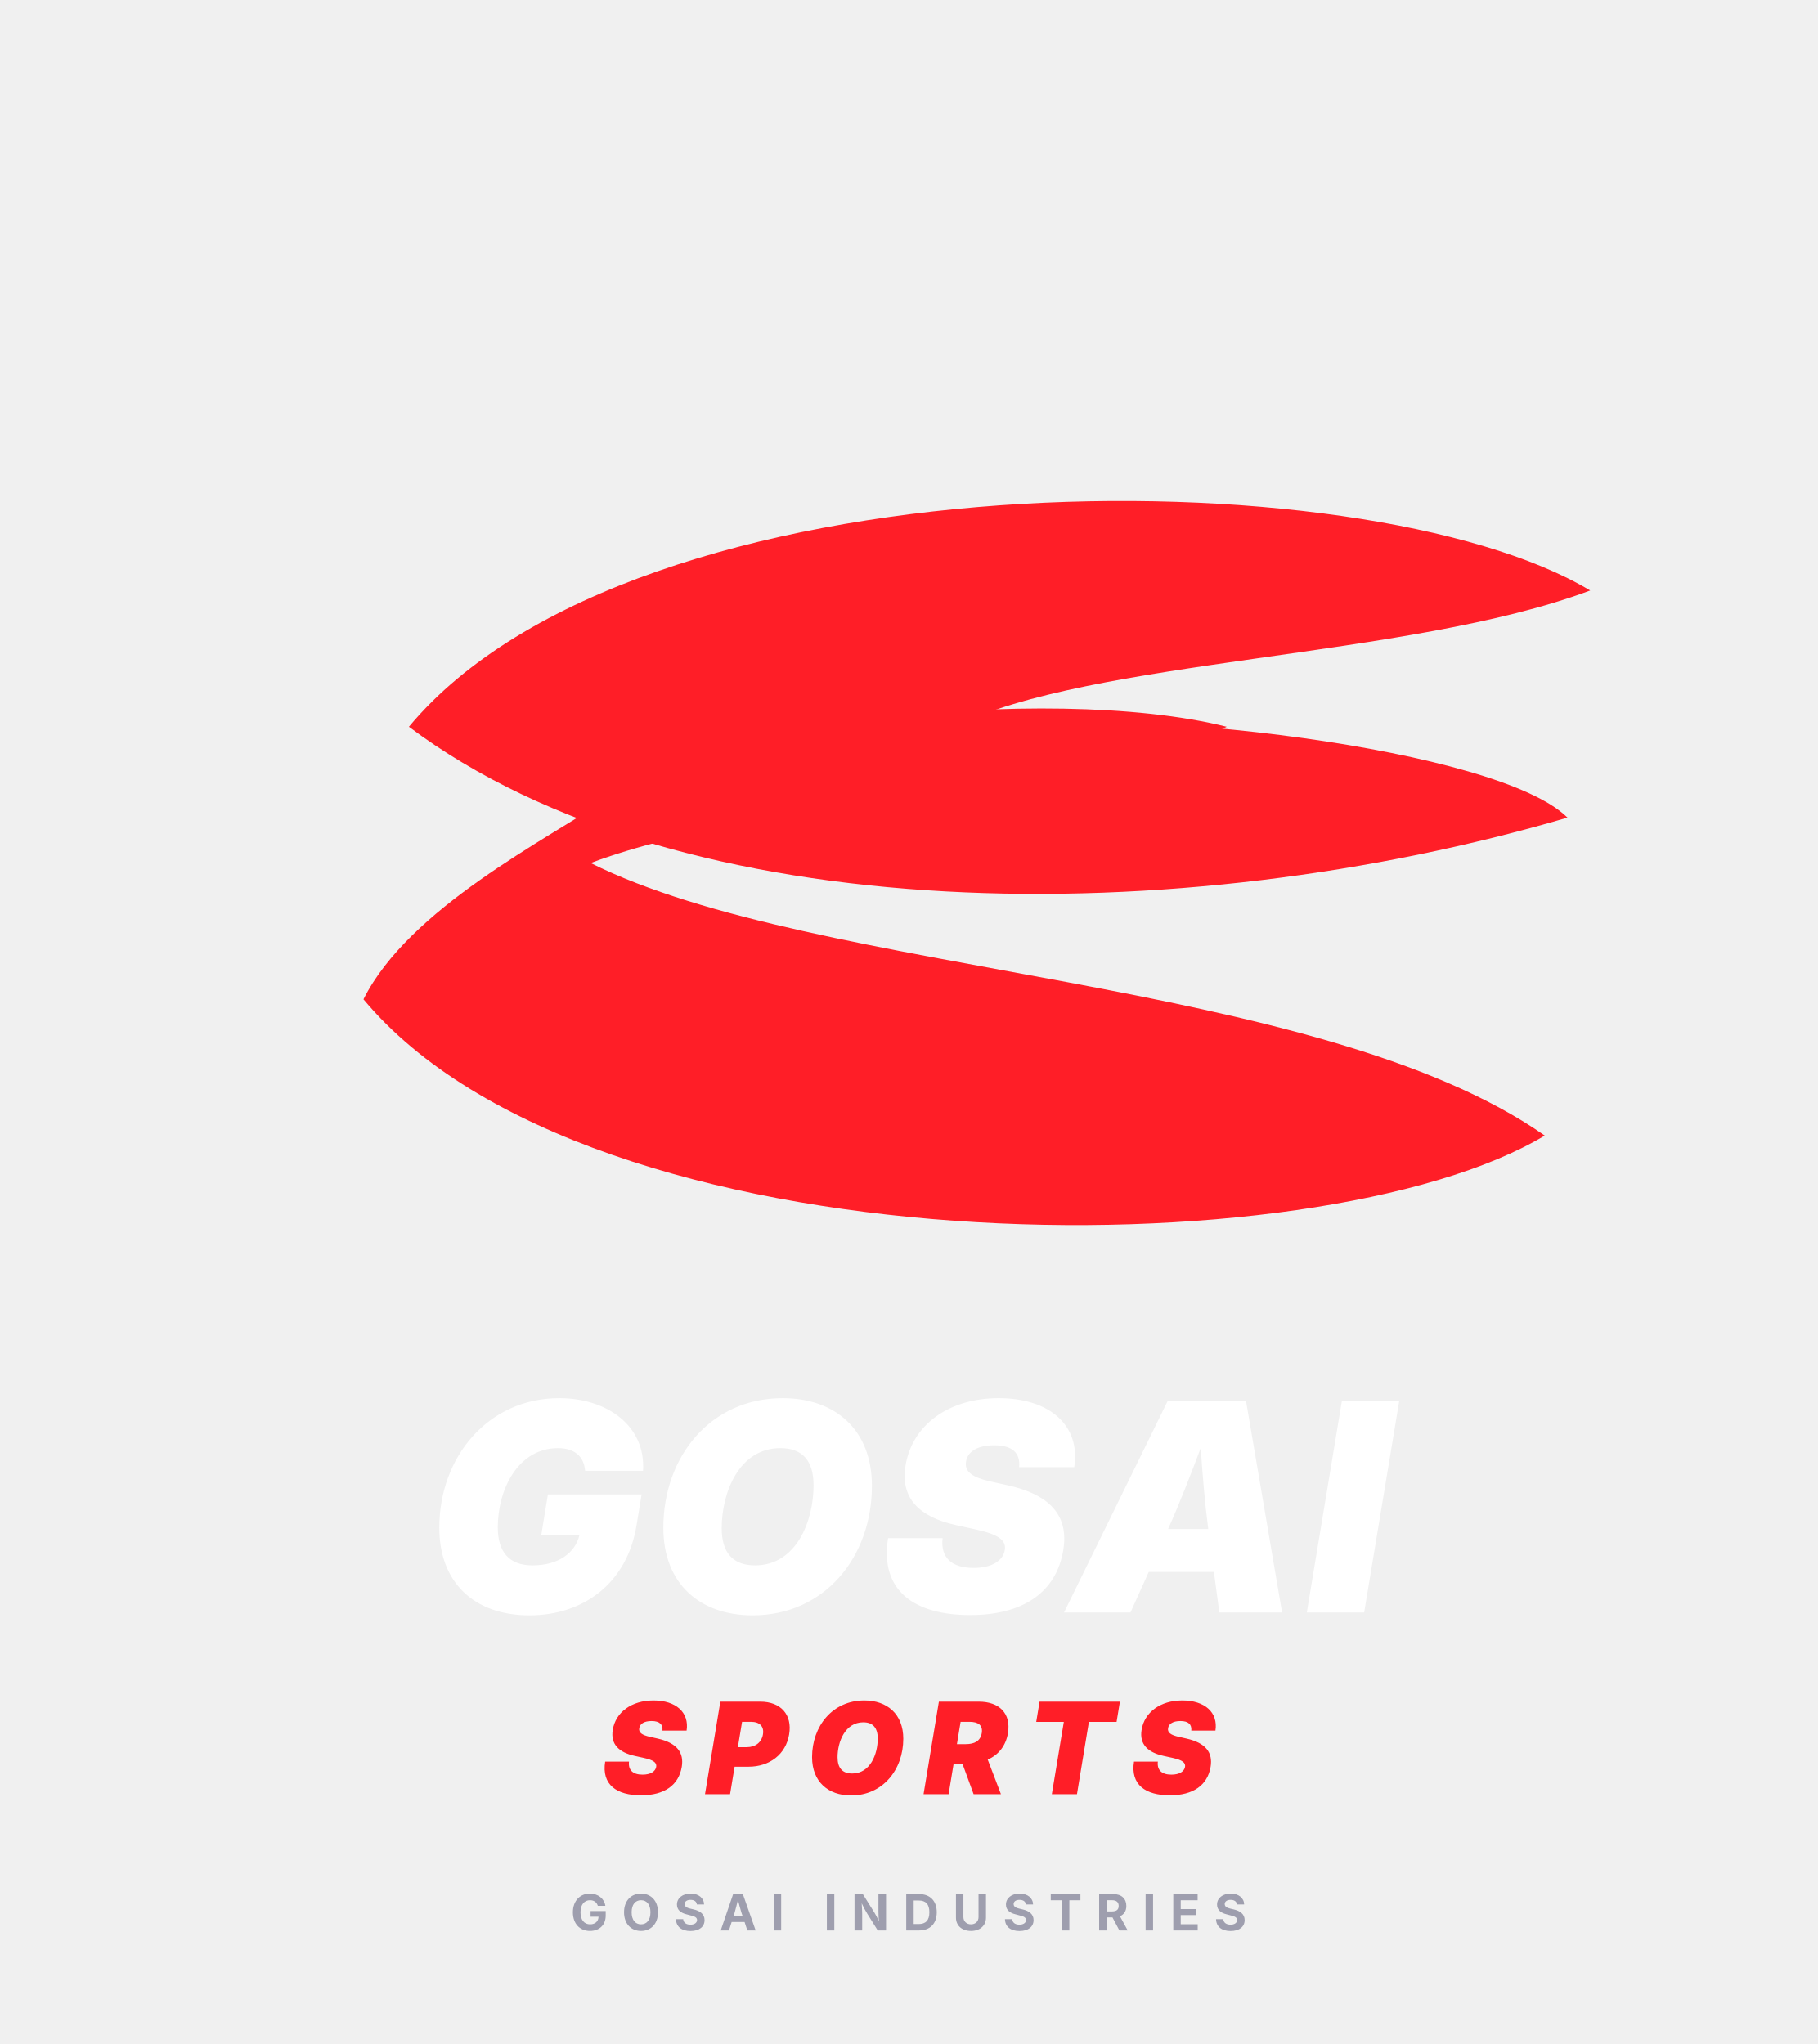
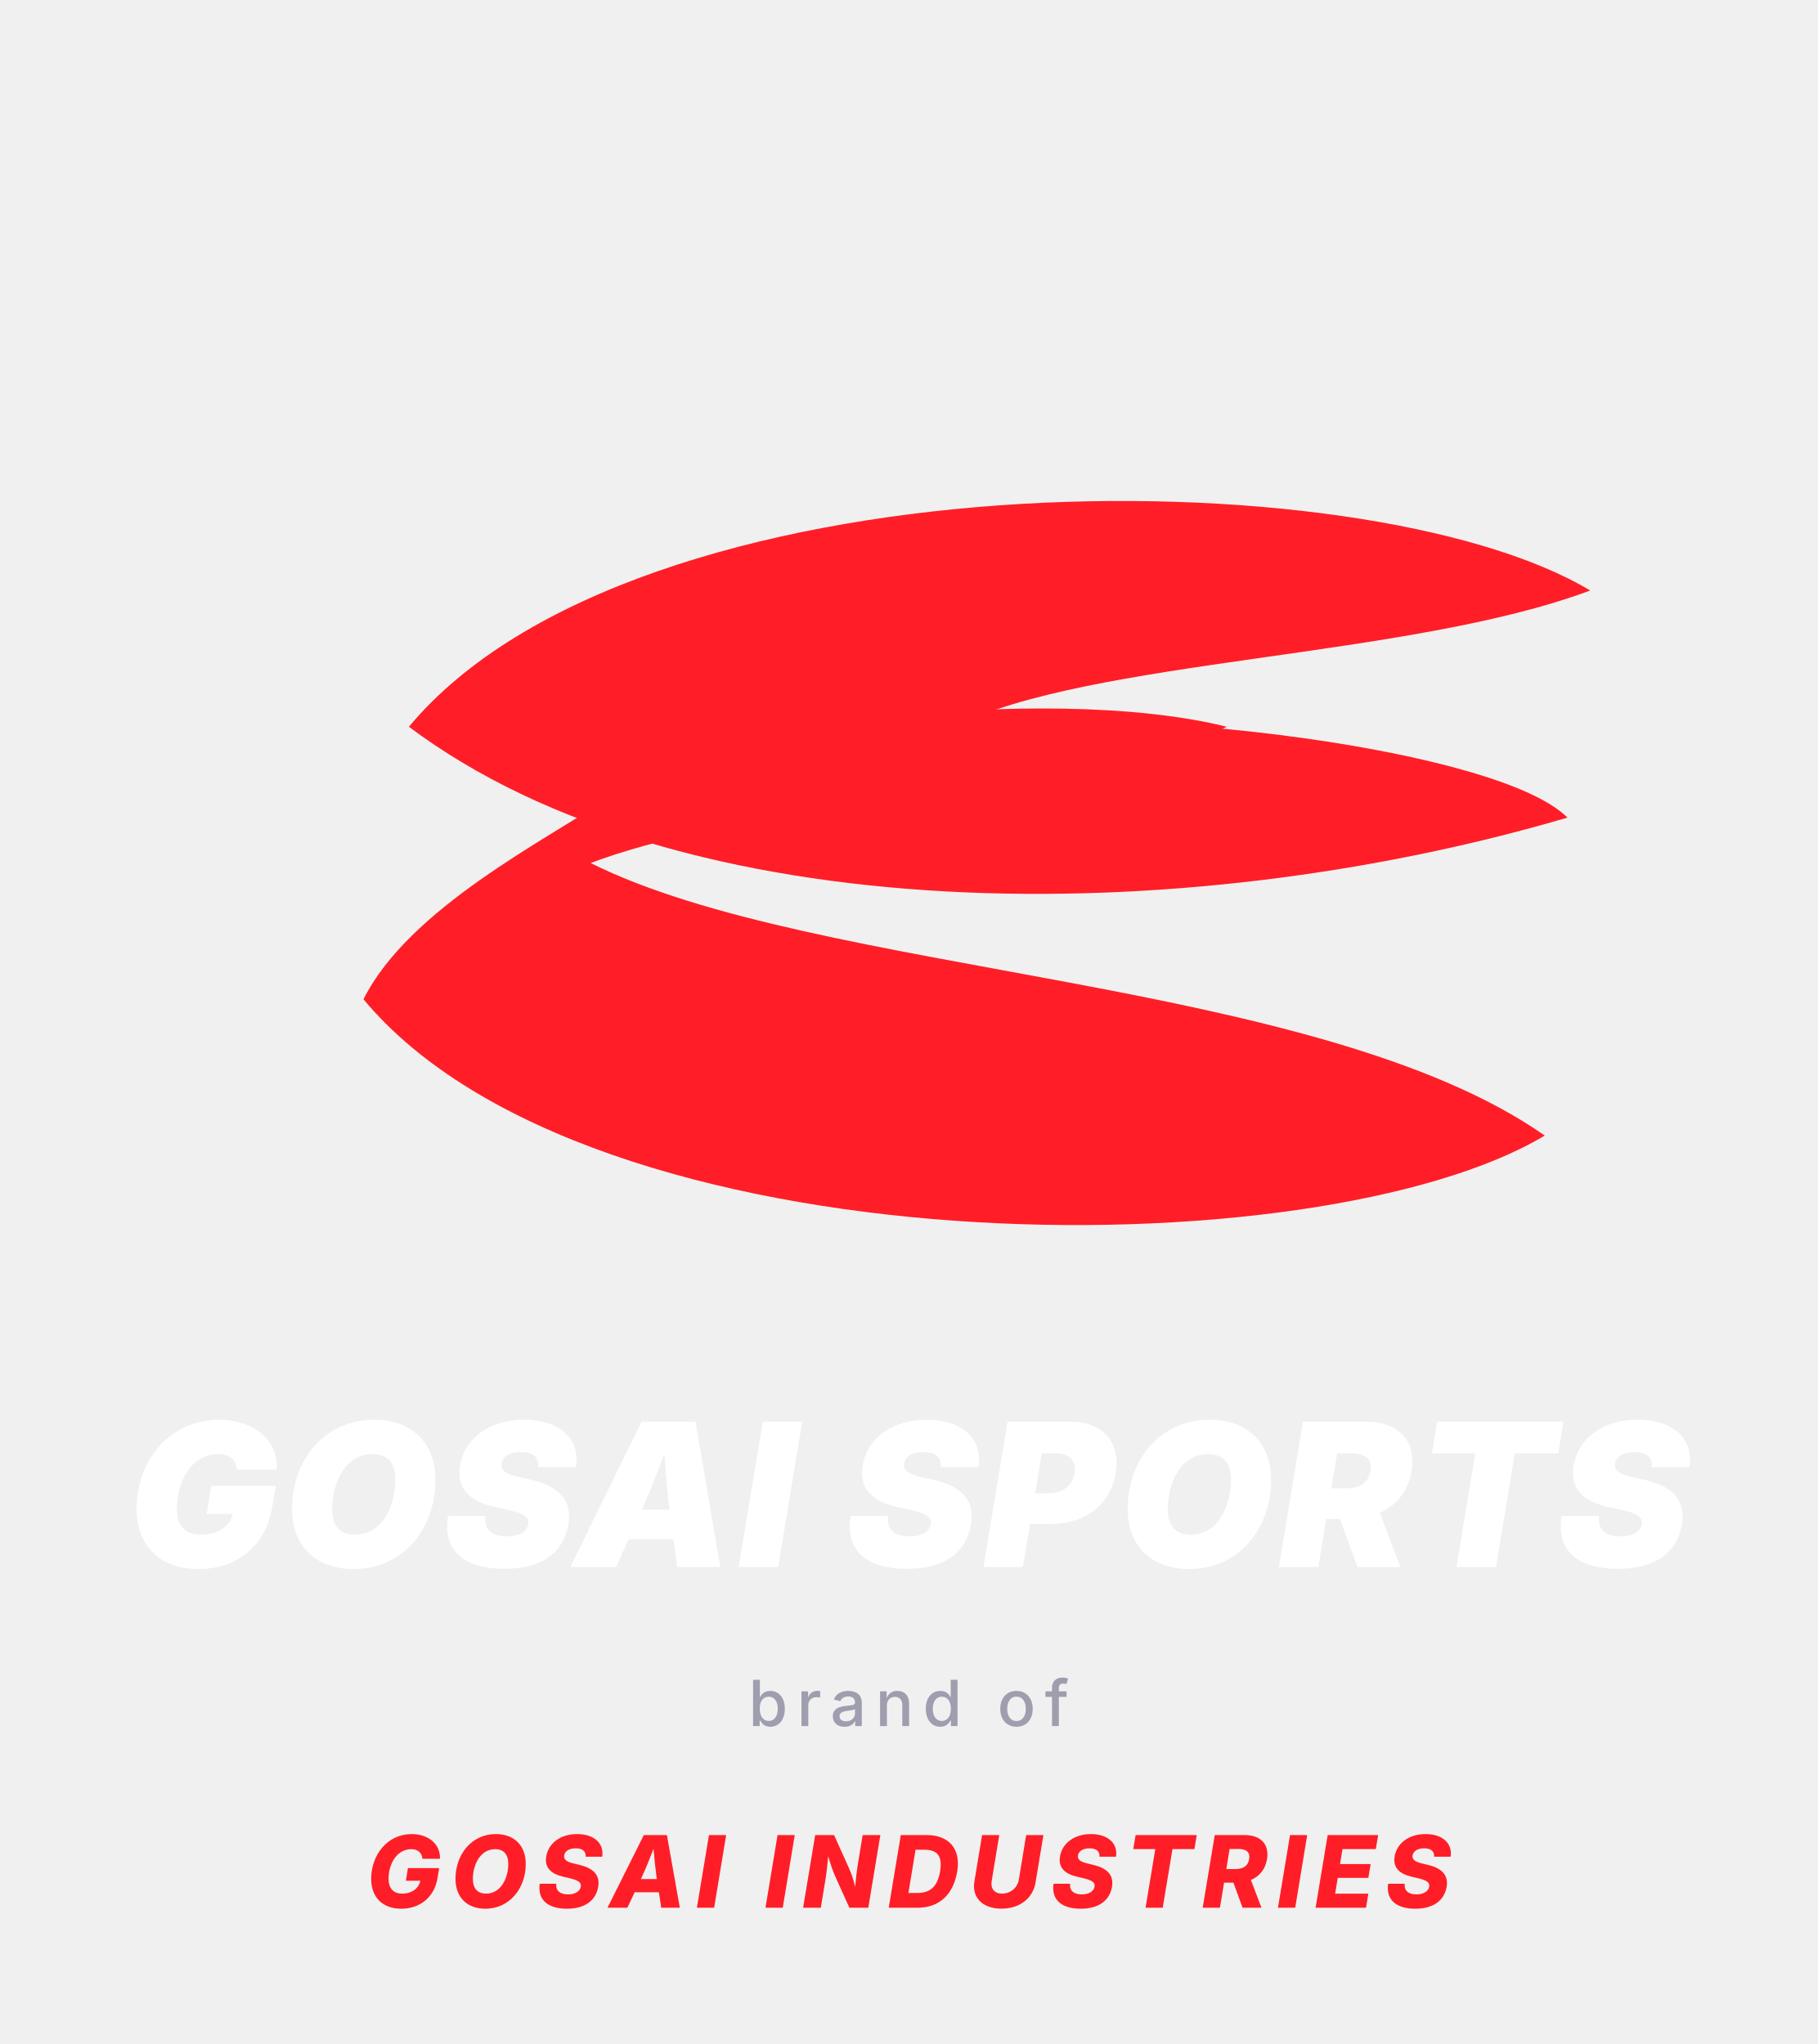
<svg xmlns="http://www.w3.org/2000/svg" viewBox="0 0 400 450" width="100%" height="100%">
  <g transform="translate(40, 20)">
    <path d="M 50 140               C 100 80, 260 80, 310 110               C 270 125, 200 125, 170 140               C 210 135, 290 145, 305 160               C 220 185, 110 185, 50 140 Z" fill="#FF1E27" />
    <path d="M 95 155               C 110 140, 190 130, 230 140               C 200 155, 130 155, 90 170               C 140 195, 250 195, 300 230               C 250 260, 90 260, 40 200               C 50 180, 80 165, 95 155 Z" fill="#FF1E27" />
  </g>
-   <text x="200" y="355" font-family="'Outfit', 'Inter', 'Helvetica Neue', sans-serif" font-size="64" font-weight="900" font-style="italic" fill="#FFFFFF" text-anchor="middle" letter-spacing="1">
-     GOSAI
+   <text x="200" y="345" font-family="'Outfit', 'Inter', 'Helvetica Neue', sans-serif" font-size="44" font-weight="900" font-style="italic" fill="#FFFFFF" text-anchor="middle" letter-spacing="1">
+     GOSAI SPORTS
  </text>
-   <text x="200" y="395" font-family="'Outfit', 'Inter', 'Helvetica Neue', sans-serif" font-size="28" font-weight="900" font-style="italic" fill="#FF1E27" text-anchor="middle" letter-spacing="4">
-     SPORTS
+   <text x="200" y="380" font-family="'Inter', 'Helvetica Neue', sans-serif" font-size="14" font-weight="500" fill="#9E9EAE" text-anchor="middle" letter-spacing="2">
+     brand of
  </text>
-   <text x="200" y="425" font-family="'Outfit', 'Inter', 'Helvetica Neue', sans-serif" font-size="11" font-weight="700" fill="#9E9EAE" text-anchor="middle" letter-spacing="3">
+   <text x="200" y="420" font-family="'Outfit', 'Inter', 'Helvetica Neue', sans-serif" font-size="22" font-weight="800" font-style="italic" fill="#FF1E27" text-anchor="middle" letter-spacing="2">
    GOSAI INDUSTRIES
  </text>
</svg>
